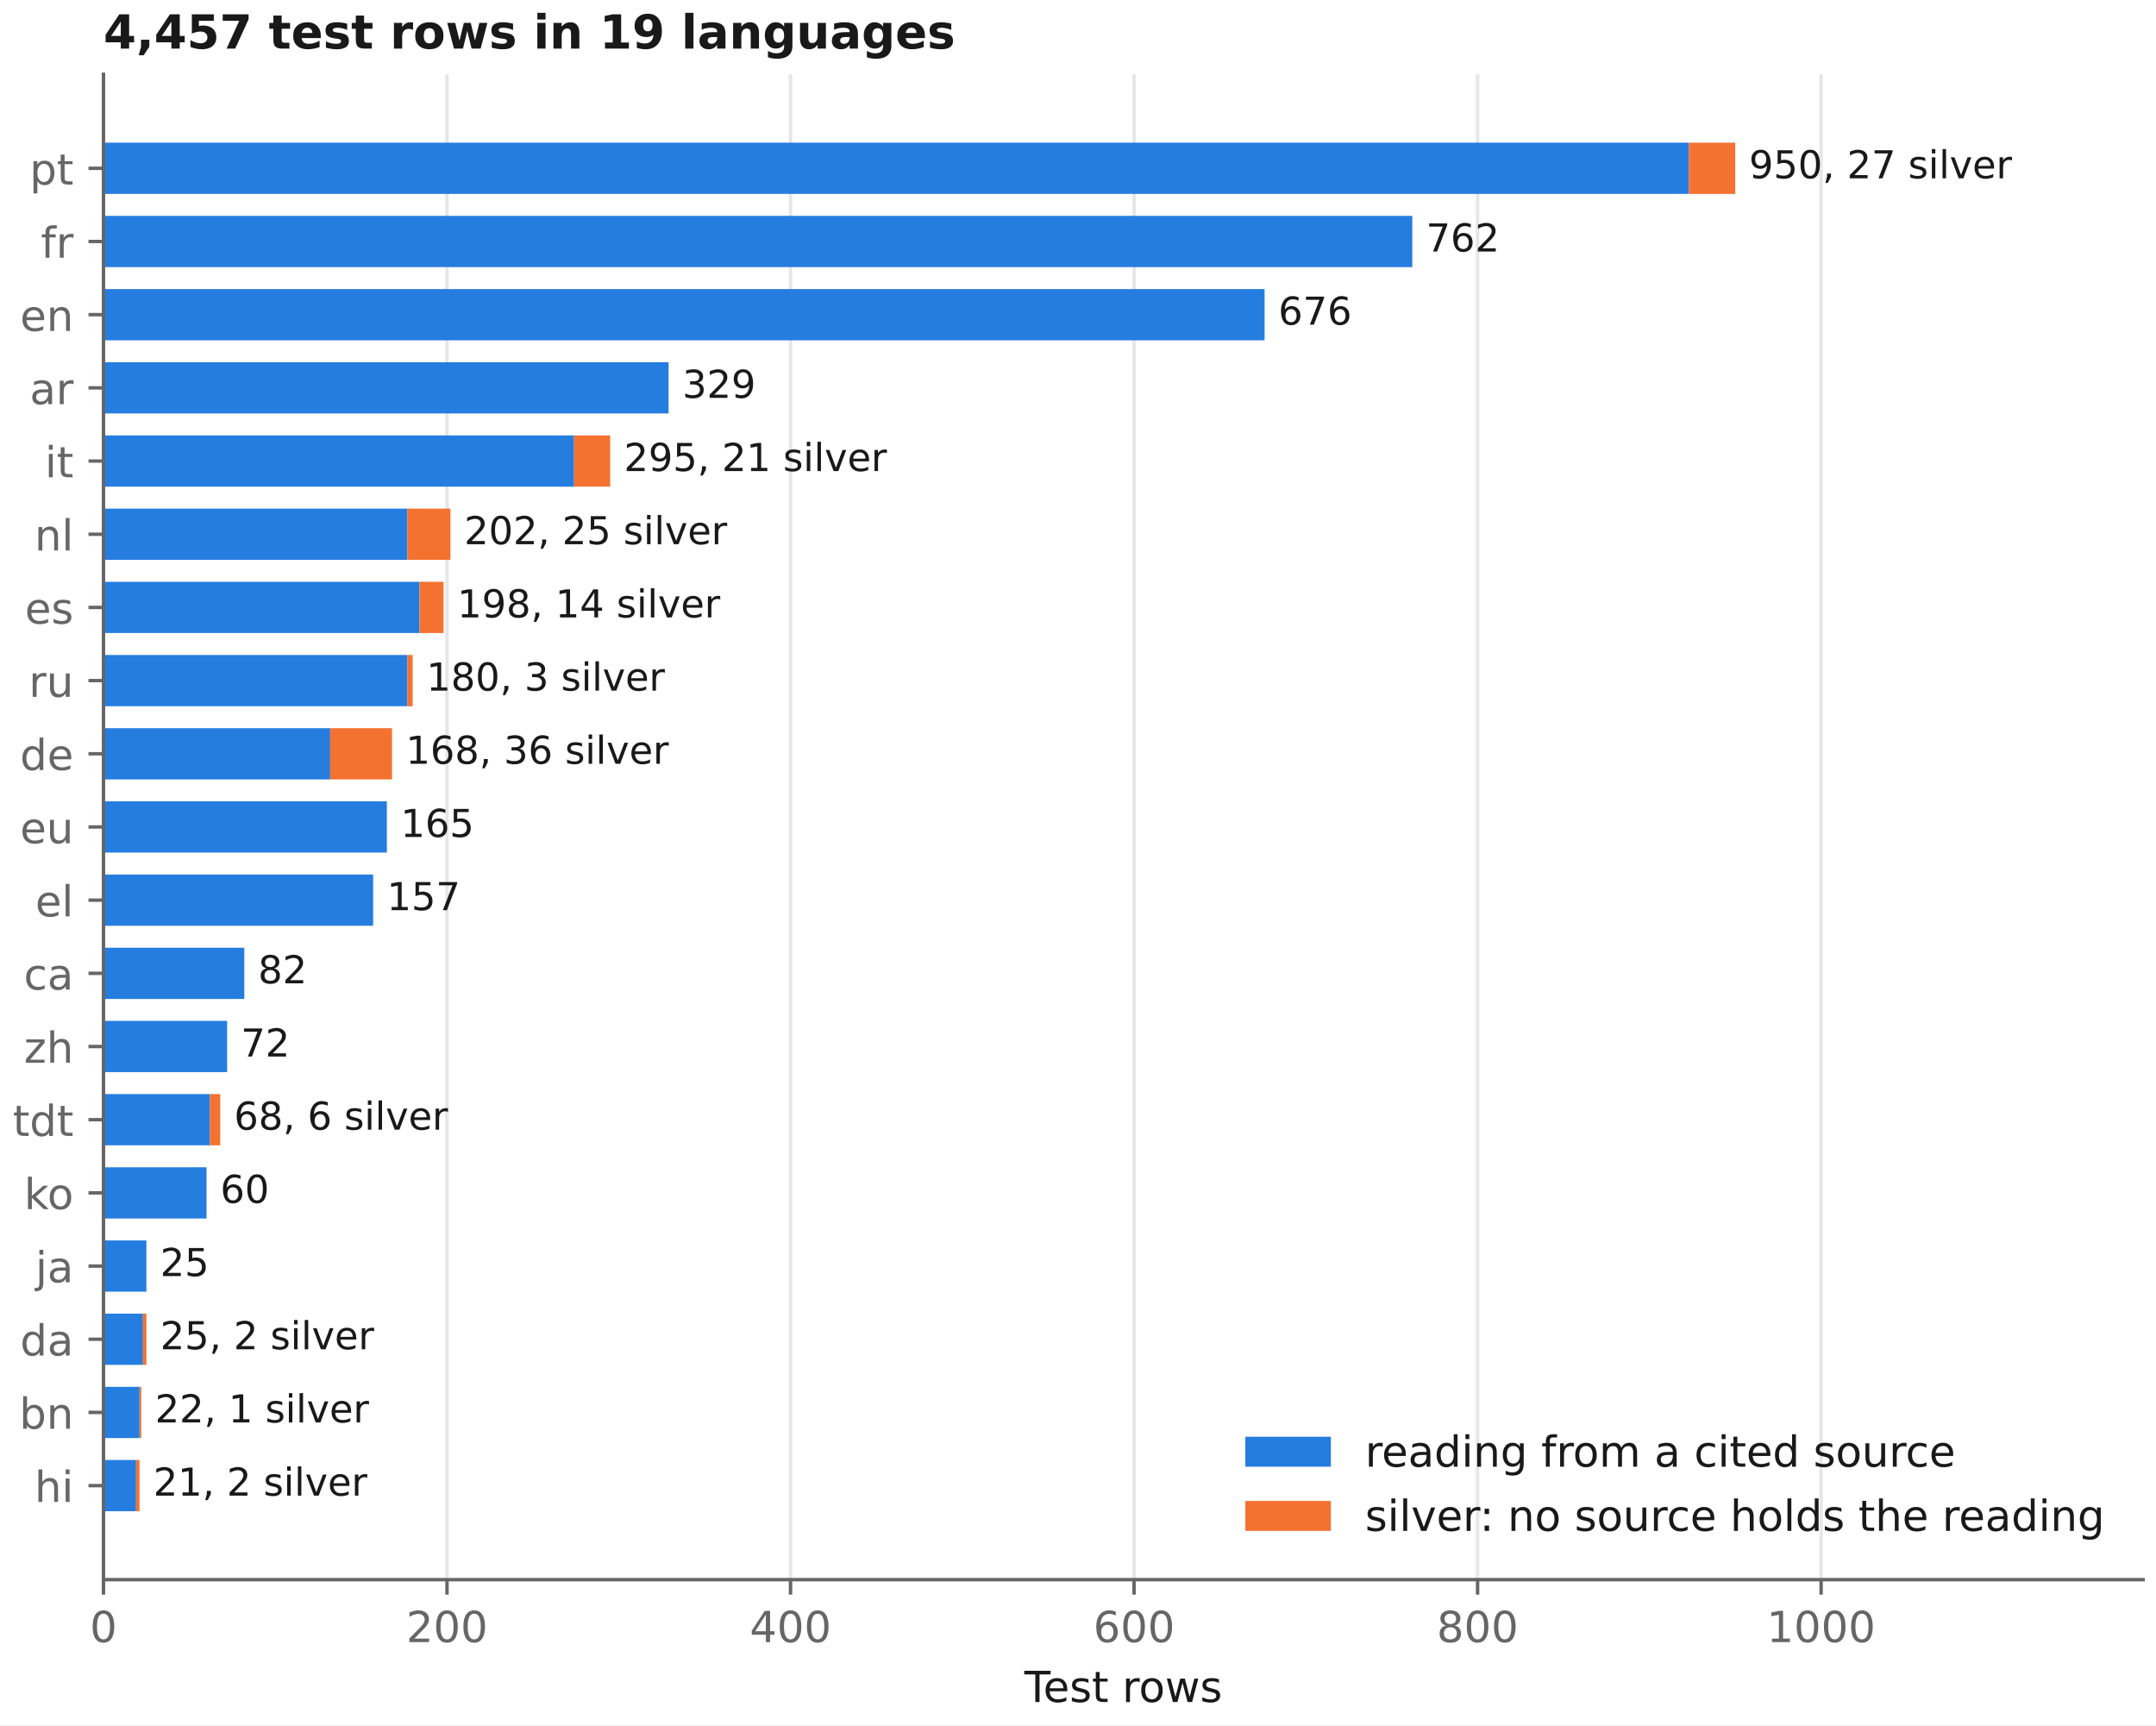
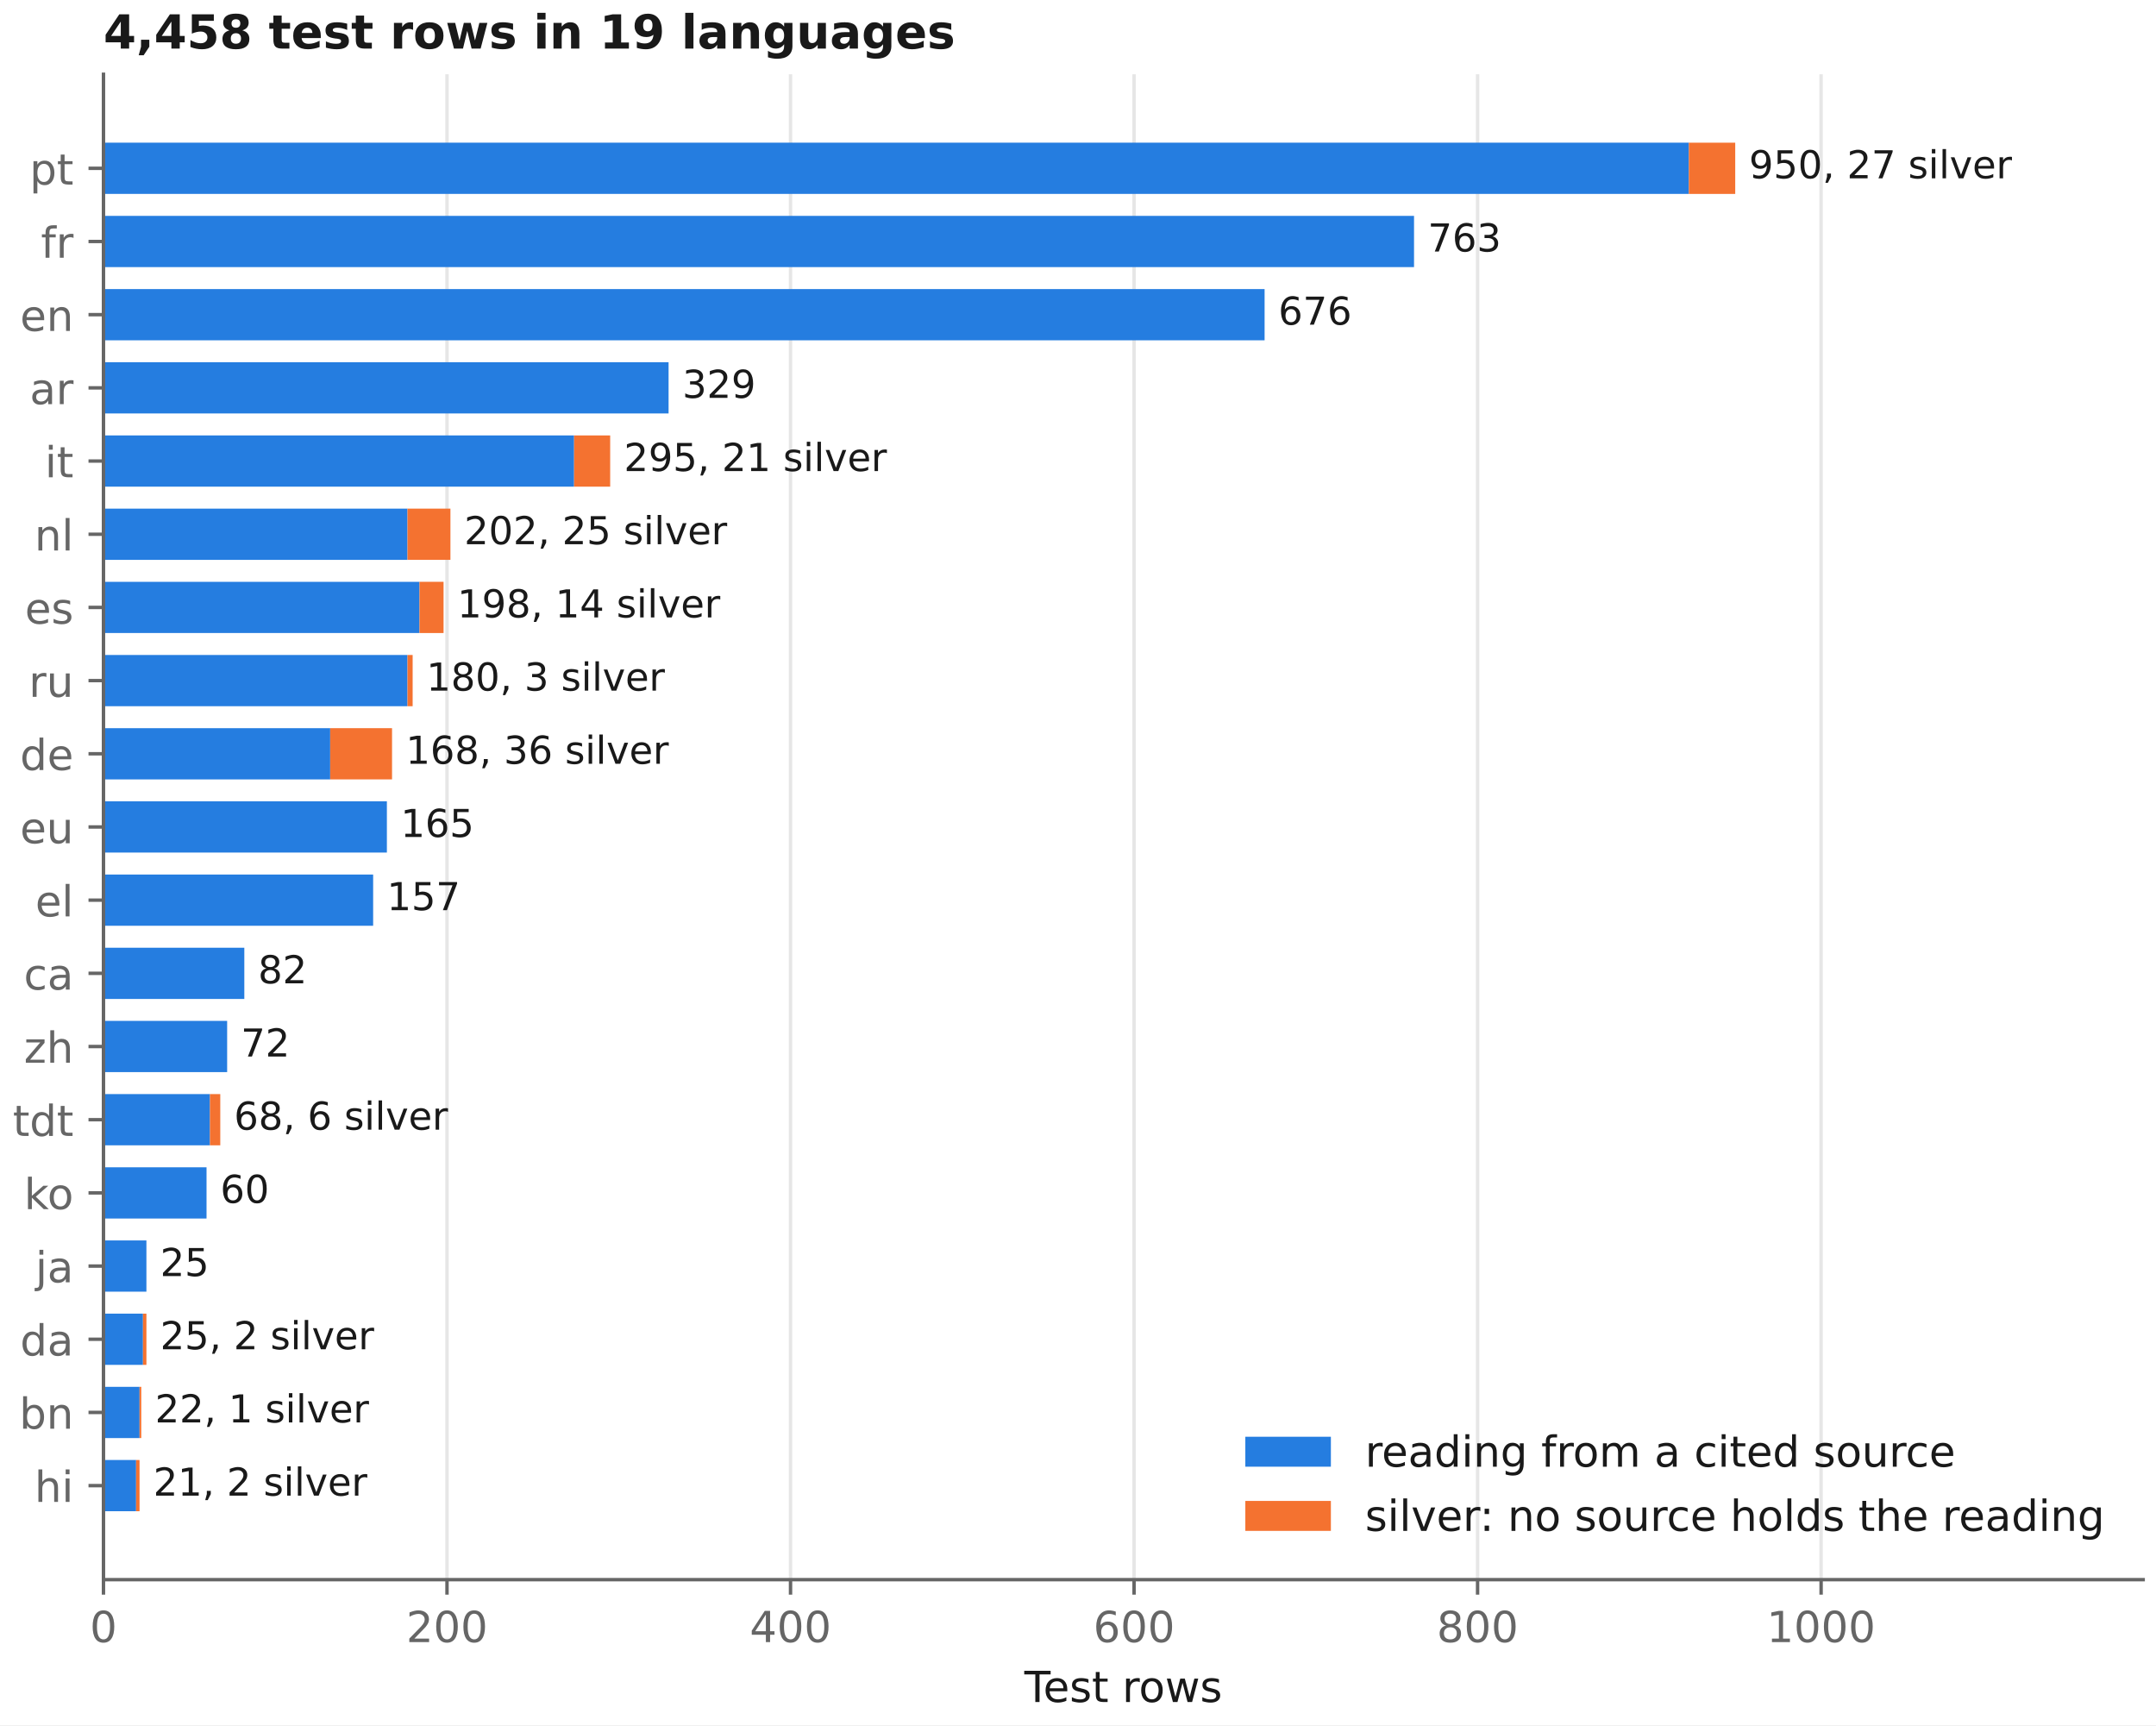
<svg xmlns="http://www.w3.org/2000/svg" xmlns:xlink="http://www.w3.org/1999/xlink" width="504pt" height="403.2pt" viewBox="0 0 504 403.2" version="1.1">
  <defs>
    <style type="text/css">*{stroke-linejoin: round; stroke-linecap: butt}</style>
  </defs>
  <g id="figure_1">
    <g id="patch_1">
      <path d="M 0 403.2  L 504 403.2  L 504 0  L 0 0  z " style="fill: #ffffff" />
    </g>
    <g id="axes_1">
      <g id="patch_2">
        <path d="M 24.189 369.2  L 501 369.2  L 501 17.359  L 24.189 17.359  z " style="fill: #ffffff" />
      </g>
      <g id="matplotlib.axis_1">
        <g id="xtick_1">
          <g id="line2d_1">
            <path d="M 24.189 369.2  L 24.189 17.359  " clip-path="url(#pc257450eb6)" style="fill: none; stroke: #e6e6e6; stroke-width: 0.8; stroke-linecap: square" />
          </g>
          <g id="line2d_2">
            <defs>
              <path id="m0db574f044" d="M 0 0  L 0 3.5  " style="stroke: #666666; stroke-width: 0.8" />
            </defs>
            <g>
              <use xlink:href="#m0db574f044" x="24.189" y="369.2" style="fill: #666666; stroke: #666666; stroke-width: 0.8" />
            </g>
          </g>
          <g id="text_1">
            <text style="font-size: 10px; font-family: 'DejaVu Sans', 'Bitstream Vera Sans', 'Computer Modern Sans Serif', 'Lucida Grande', 'Verdana', 'Geneva', 'Lucid', 'Arial', 'Helvetica', 'Avant Garde', sans-serif; text-anchor: middle; fill: #666666" x="24.189" y="383.797" transform="rotate(-0 24.1893 383.7974)">0</text>
          </g>
        </g>
        <g id="xtick_2">
          <g id="line2d_3">
            <path d="M 104.494 369.2  L 104.494 17.359  " clip-path="url(#pc257450eb6)" style="fill: none; stroke: #e6e6e6; stroke-width: 0.8; stroke-linecap: square" />
          </g>
          <g id="line2d_4">
            <g>
              <use xlink:href="#m0db574f044" x="104.494" y="369.2" style="fill: #666666; stroke: #666666; stroke-width: 0.8" />
            </g>
          </g>
          <g id="text_2">
            <text style="font-size: 10px; font-family: 'DejaVu Sans', 'Bitstream Vera Sans', 'Computer Modern Sans Serif', 'Lucida Grande', 'Verdana', 'Geneva', 'Lucid', 'Arial', 'Helvetica', 'Avant Garde', sans-serif; text-anchor: middle; fill: #666666" x="104.494" y="383.797" transform="rotate(-0 104.4942 383.7974)">200</text>
          </g>
        </g>
        <g id="xtick_3">
          <g id="line2d_5">
            <path d="M 184.799 369.2  L 184.799 17.359  " clip-path="url(#pc257450eb6)" style="fill: none; stroke: #e6e6e6; stroke-width: 0.8; stroke-linecap: square" />
          </g>
          <g id="line2d_6">
            <g>
              <use xlink:href="#m0db574f044" x="184.799" y="369.2" style="fill: #666666; stroke: #666666; stroke-width: 0.8" />
            </g>
          </g>
          <g id="text_3">
            <text style="font-size: 10px; font-family: 'DejaVu Sans', 'Bitstream Vera Sans', 'Computer Modern Sans Serif', 'Lucida Grande', 'Verdana', 'Geneva', 'Lucid', 'Arial', 'Helvetica', 'Avant Garde', sans-serif; text-anchor: middle; fill: #666666" x="184.799" y="383.797" transform="rotate(-0 184.7991 383.7974)">400</text>
          </g>
        </g>
        <g id="xtick_4">
          <g id="line2d_7">
            <path d="M 265.104 369.2  L 265.104 17.359  " clip-path="url(#pc257450eb6)" style="fill: none; stroke: #e6e6e6; stroke-width: 0.8; stroke-linecap: square" />
          </g>
          <g id="line2d_8">
            <g>
              <use xlink:href="#m0db574f044" x="265.104" y="369.2" style="fill: #666666; stroke: #666666; stroke-width: 0.8" />
            </g>
          </g>
          <g id="text_4">
            <text style="font-size: 10px; font-family: 'DejaVu Sans', 'Bitstream Vera Sans', 'Computer Modern Sans Serif', 'Lucida Grande', 'Verdana', 'Geneva', 'Lucid', 'Arial', 'Helvetica', 'Avant Garde', sans-serif; text-anchor: middle; fill: #666666" x="265.104" y="383.797" transform="rotate(-0 265.1041 383.7974)">600</text>
          </g>
        </g>
        <g id="xtick_5">
          <g id="line2d_9">
            <path d="M 345.409 369.2  L 345.409 17.359  " clip-path="url(#pc257450eb6)" style="fill: none; stroke: #e6e6e6; stroke-width: 0.8; stroke-linecap: square" />
          </g>
          <g id="line2d_10">
            <g>
              <use xlink:href="#m0db574f044" x="345.409" y="369.2" style="fill: #666666; stroke: #666666; stroke-width: 0.8" />
            </g>
          </g>
          <g id="text_5">
            <text style="font-size: 10px; font-family: 'DejaVu Sans', 'Bitstream Vera Sans', 'Computer Modern Sans Serif', 'Lucida Grande', 'Verdana', 'Geneva', 'Lucid', 'Arial', 'Helvetica', 'Avant Garde', sans-serif; text-anchor: middle; fill: #666666" x="345.409" y="383.797" transform="rotate(-0 345.409 383.7974)">800</text>
          </g>
        </g>
        <g id="xtick_6">
          <g id="line2d_11">
            <path d="M 425.714 369.2  L 425.714 17.359  " clip-path="url(#pc257450eb6)" style="fill: none; stroke: #e6e6e6; stroke-width: 0.8; stroke-linecap: square" />
          </g>
          <g id="line2d_12">
            <g>
              <use xlink:href="#m0db574f044" x="425.714" y="369.2" style="fill: #666666; stroke: #666666; stroke-width: 0.8" />
            </g>
          </g>
          <g id="text_6">
            <text style="font-size: 10px; font-family: 'DejaVu Sans', 'Bitstream Vera Sans', 'Computer Modern Sans Serif', 'Lucida Grande', 'Verdana', 'Geneva', 'Lucid', 'Arial', 'Helvetica', 'Avant Garde', sans-serif; text-anchor: middle; fill: #666666" x="425.714" y="383.797" transform="rotate(-0 425.7139 383.7974)">1000</text>
          </g>
        </g>
        <g id="text_7">
          <text style="font-size: 10px; font-family: 'DejaVu Sans', 'Bitstream Vera Sans', 'Computer Modern Sans Serif', 'Lucida Grande', 'Verdana', 'Geneva', 'Lucid', 'Arial', 'Helvetica', 'Avant Garde', sans-serif; text-anchor: middle; fill: #191919" x="262.595" y="397.797" transform="rotate(-0 262.5945 397.7974)">Test rows</text>
        </g>
      </g>
      <g id="matplotlib.axis_2">
        <g id="ytick_1">
          <g id="line2d_13">
            <defs>
              <path id="m9a97e96fcf" d="M 0 0  L -3.5 0  " style="stroke: #666666; stroke-width: 0.8" />
            </defs>
            <g>
              <use xlink:href="#m9a97e96fcf" x="24.189" y="347.22" style="fill: #666666; stroke: #666666; stroke-width: 0.8" />
            </g>
          </g>
          <g id="text_8">
            <text style="font-size: 10px; font-family: 'DejaVu Sans', 'Bitstream Vera Sans', 'Computer Modern Sans Serif', 'Lucida Grande', 'Verdana', 'Geneva', 'Lucid', 'Arial', 'Helvetica', 'Avant Garde', sans-serif; text-anchor: end; fill: #666666" x="17.189" y="351.02" transform="rotate(-0 17.1893 351.0196)">hi</text>
          </g>
        </g>
        <g id="ytick_2">
          <g id="line2d_14">
            <g>
              <use xlink:href="#m9a97e96fcf" x="24.189" y="330.116" style="fill: #666666; stroke: #666666; stroke-width: 0.8" />
            </g>
          </g>
          <g id="text_9">
            <text style="font-size: 10px; font-family: 'DejaVu Sans', 'Bitstream Vera Sans', 'Computer Modern Sans Serif', 'Lucida Grande', 'Verdana', 'Geneva', 'Lucid', 'Arial', 'Helvetica', 'Avant Garde', sans-serif; text-anchor: end; fill: #666666" x="17.189" y="333.915" transform="rotate(-0 17.1893 333.915)">bn</text>
          </g>
        </g>
        <g id="ytick_3">
          <g id="line2d_15">
            <g>
              <use xlink:href="#m9a97e96fcf" x="24.189" y="313.011" style="fill: #666666; stroke: #666666; stroke-width: 0.8" />
            </g>
          </g>
          <g id="text_10">
            <text style="font-size: 10px; font-family: 'DejaVu Sans', 'Bitstream Vera Sans', 'Computer Modern Sans Serif', 'Lucida Grande', 'Verdana', 'Geneva', 'Lucid', 'Arial', 'Helvetica', 'Avant Garde', sans-serif; text-anchor: end; fill: #666666" x="17.189" y="316.81" transform="rotate(-0 17.1893 316.8104)">da</text>
          </g>
        </g>
        <g id="ytick_4">
          <g id="line2d_16">
            <g>
              <use xlink:href="#m9a97e96fcf" x="24.189" y="295.907" style="fill: #666666; stroke: #666666; stroke-width: 0.8" />
            </g>
          </g>
          <g id="text_11">
            <text style="font-size: 10px; font-family: 'DejaVu Sans', 'Bitstream Vera Sans', 'Computer Modern Sans Serif', 'Lucida Grande', 'Verdana', 'Geneva', 'Lucid', 'Arial', 'Helvetica', 'Avant Garde', sans-serif; text-anchor: end; fill: #666666" x="17.189" y="299.706" transform="rotate(-0 17.1893 299.7058)">ja</text>
          </g>
        </g>
        <g id="ytick_5">
          <g id="line2d_17">
            <g>
              <use xlink:href="#m9a97e96fcf" x="24.189" y="278.802" style="fill: #666666; stroke: #666666; stroke-width: 0.8" />
            </g>
          </g>
          <g id="text_12">
            <text style="font-size: 10px; font-family: 'DejaVu Sans', 'Bitstream Vera Sans', 'Computer Modern Sans Serif', 'Lucida Grande', 'Verdana', 'Geneva', 'Lucid', 'Arial', 'Helvetica', 'Avant Garde', sans-serif; text-anchor: end; fill: #666666" x="17.189" y="282.601" transform="rotate(-0 17.1893 282.6013)">ko</text>
          </g>
        </g>
        <g id="ytick_6">
          <g id="line2d_18">
            <g>
              <use xlink:href="#m9a97e96fcf" x="24.189" y="261.697" style="fill: #666666; stroke: #666666; stroke-width: 0.8" />
            </g>
          </g>
          <g id="text_13">
            <text style="font-size: 10px; font-family: 'DejaVu Sans', 'Bitstream Vera Sans', 'Computer Modern Sans Serif', 'Lucida Grande', 'Verdana', 'Geneva', 'Lucid', 'Arial', 'Helvetica', 'Avant Garde', sans-serif; text-anchor: end; fill: #666666" x="17.189" y="265.497" transform="rotate(-0 17.1893 265.4967)">tdt</text>
          </g>
        </g>
        <g id="ytick_7">
          <g id="line2d_19">
            <g>
              <use xlink:href="#m9a97e96fcf" x="24.189" y="244.593" style="fill: #666666; stroke: #666666; stroke-width: 0.8" />
            </g>
          </g>
          <g id="text_14">
            <text style="font-size: 10px; font-family: 'DejaVu Sans', 'Bitstream Vera Sans', 'Computer Modern Sans Serif', 'Lucida Grande', 'Verdana', 'Geneva', 'Lucid', 'Arial', 'Helvetica', 'Avant Garde', sans-serif; text-anchor: end; fill: #666666" x="17.189" y="248.392" transform="rotate(-0 17.1893 248.3921)">zh</text>
          </g>
        </g>
        <g id="ytick_8">
          <g id="line2d_20">
            <g>
              <use xlink:href="#m9a97e96fcf" x="24.189" y="227.488" style="fill: #666666; stroke: #666666; stroke-width: 0.8" />
            </g>
          </g>
          <g id="text_15">
            <text style="font-size: 10px; font-family: 'DejaVu Sans', 'Bitstream Vera Sans', 'Computer Modern Sans Serif', 'Lucida Grande', 'Verdana', 'Geneva', 'Lucid', 'Arial', 'Helvetica', 'Avant Garde', sans-serif; text-anchor: end; fill: #666666" x="17.189" y="231.287" transform="rotate(-0 17.1893 231.2871)">ca</text>
          </g>
        </g>
        <g id="ytick_9">
          <g id="line2d_21">
            <g>
              <use xlink:href="#m9a97e96fcf" x="24.189" y="210.384" style="fill: #666666; stroke: #666666; stroke-width: 0.8" />
            </g>
          </g>
          <g id="text_16">
            <text style="font-size: 10px; font-family: 'DejaVu Sans', 'Bitstream Vera Sans', 'Computer Modern Sans Serif', 'Lucida Grande', 'Verdana', 'Geneva', 'Lucid', 'Arial', 'Helvetica', 'Avant Garde', sans-serif; text-anchor: end; fill: #666666" x="17.189" y="214.183" transform="rotate(-0 17.1893 214.1829)">el</text>
          </g>
        </g>
        <g id="ytick_10">
          <g id="line2d_22">
            <g>
              <use xlink:href="#m9a97e96fcf" x="24.189" y="193.279" style="fill: #666666; stroke: #666666; stroke-width: 0.8" />
            </g>
          </g>
          <g id="text_17">
            <text style="font-size: 10px; font-family: 'DejaVu Sans', 'Bitstream Vera Sans', 'Computer Modern Sans Serif', 'Lucida Grande', 'Verdana', 'Geneva', 'Lucid', 'Arial', 'Helvetica', 'Avant Garde', sans-serif; text-anchor: end; fill: #666666" x="17.189" y="197.078" transform="rotate(-0 17.1893 197.078)">eu</text>
          </g>
        </g>
        <g id="ytick_11">
          <g id="line2d_23">
            <g>
              <use xlink:href="#m9a97e96fcf" x="24.189" y="176.175" style="fill: #666666; stroke: #666666; stroke-width: 0.8" />
            </g>
          </g>
          <g id="text_18">
            <text style="font-size: 10px; font-family: 'DejaVu Sans', 'Bitstream Vera Sans', 'Computer Modern Sans Serif', 'Lucida Grande', 'Verdana', 'Geneva', 'Lucid', 'Arial', 'Helvetica', 'Avant Garde', sans-serif; text-anchor: end; fill: #666666" x="17.189" y="179.974" transform="rotate(-0 17.1893 179.9738)">de</text>
          </g>
        </g>
        <g id="ytick_12">
          <g id="line2d_24">
            <g>
              <use xlink:href="#m9a97e96fcf" x="24.189" y="159.07" style="fill: #666666; stroke: #666666; stroke-width: 0.8" />
            </g>
          </g>
          <g id="text_19">
            <text style="font-size: 10px; font-family: 'DejaVu Sans', 'Bitstream Vera Sans', 'Computer Modern Sans Serif', 'Lucida Grande', 'Verdana', 'Geneva', 'Lucid', 'Arial', 'Helvetica', 'Avant Garde', sans-serif; text-anchor: end; fill: #666666" x="17.189" y="162.869" transform="rotate(-0 17.1893 162.8688)">ru</text>
          </g>
        </g>
        <g id="ytick_13">
          <g id="line2d_25">
            <g>
              <use xlink:href="#m9a97e96fcf" x="24.189" y="141.965" style="fill: #666666; stroke: #666666; stroke-width: 0.8" />
            </g>
          </g>
          <g id="text_20">
            <text style="font-size: 10px; font-family: 'DejaVu Sans', 'Bitstream Vera Sans', 'Computer Modern Sans Serif', 'Lucida Grande', 'Verdana', 'Geneva', 'Lucid', 'Arial', 'Helvetica', 'Avant Garde', sans-serif; text-anchor: end; fill: #666666" x="17.189" y="145.764" transform="rotate(-0 17.1893 145.7642)">es</text>
          </g>
        </g>
        <g id="ytick_14">
          <g id="line2d_26">
            <g>
              <use xlink:href="#m9a97e96fcf" x="24.189" y="124.861" style="fill: #666666; stroke: #666666; stroke-width: 0.8" />
            </g>
          </g>
          <g id="text_21">
            <text style="font-size: 10px; font-family: 'DejaVu Sans', 'Bitstream Vera Sans', 'Computer Modern Sans Serif', 'Lucida Grande', 'Verdana', 'Geneva', 'Lucid', 'Arial', 'Helvetica', 'Avant Garde', sans-serif; text-anchor: end; fill: #666666" x="17.189" y="128.66" transform="rotate(-0 17.1893 128.66)">nl</text>
          </g>
        </g>
        <g id="ytick_15">
          <g id="line2d_27">
            <g>
              <use xlink:href="#m9a97e96fcf" x="24.189" y="107.756" style="fill: #666666; stroke: #666666; stroke-width: 0.8" />
            </g>
          </g>
          <g id="text_22">
            <text style="font-size: 10px; font-family: 'DejaVu Sans', 'Bitstream Vera Sans', 'Computer Modern Sans Serif', 'Lucida Grande', 'Verdana', 'Geneva', 'Lucid', 'Arial', 'Helvetica', 'Avant Garde', sans-serif; text-anchor: end; fill: #666666" x="17.189" y="111.555" transform="rotate(-0 17.1893 111.5555)">it</text>
          </g>
        </g>
        <g id="ytick_16">
          <g id="line2d_28">
            <g>
              <use xlink:href="#m9a97e96fcf" x="24.189" y="90.652" style="fill: #666666; stroke: #666666; stroke-width: 0.8" />
            </g>
          </g>
          <g id="text_23">
            <text style="font-size: 10px; font-family: 'DejaVu Sans', 'Bitstream Vera Sans', 'Computer Modern Sans Serif', 'Lucida Grande', 'Verdana', 'Geneva', 'Lucid', 'Arial', 'Helvetica', 'Avant Garde', sans-serif; text-anchor: end; fill: #666666" x="17.189" y="94.45" transform="rotate(-0 17.1893 94.45048)">ar</text>
          </g>
        </g>
        <g id="ytick_17">
          <g id="line2d_29">
            <g>
              <use xlink:href="#m9a97e96fcf" x="24.189" y="73.547" style="fill: #666666; stroke: #666666; stroke-width: 0.8" />
            </g>
          </g>
          <g id="text_24">
            <text style="font-size: 10px; font-family: 'DejaVu Sans', 'Bitstream Vera Sans', 'Computer Modern Sans Serif', 'Lucida Grande', 'Verdana', 'Geneva', 'Lucid', 'Arial', 'Helvetica', 'Avant Garde', sans-serif; text-anchor: end; fill: #666666" x="17.189" y="77.346" transform="rotate(-0 17.1893 77.3459)">en</text>
          </g>
        </g>
        <g id="ytick_18">
          <g id="line2d_30">
            <g>
              <use xlink:href="#m9a97e96fcf" x="24.189" y="56.442" style="fill: #666666; stroke: #666666; stroke-width: 0.8" />
            </g>
          </g>
          <g id="text_25">
            <text style="font-size: 10px; font-family: 'DejaVu Sans', 'Bitstream Vera Sans', 'Computer Modern Sans Serif', 'Lucida Grande', 'Verdana', 'Geneva', 'Lucid', 'Arial', 'Helvetica', 'Avant Garde', sans-serif; text-anchor: end; fill: #666666" x="17.189" y="60.242" transform="rotate(-0 17.1893 60.24171)">fr</text>
          </g>
        </g>
        <g id="ytick_19">
          <g id="line2d_31">
            <g>
              <use xlink:href="#m9a97e96fcf" x="24.189" y="39.338" style="fill: #666666; stroke: #666666; stroke-width: 0.8" />
            </g>
          </g>
          <g id="text_26">
            <text style="font-size: 10px; font-family: 'DejaVu Sans', 'Bitstream Vera Sans', 'Computer Modern Sans Serif', 'Lucida Grande', 'Verdana', 'Geneva', 'Lucid', 'Arial', 'Helvetica', 'Avant Garde', sans-serif; text-anchor: end; fill: #666666" x="17.189" y="43.137" transform="rotate(-0 17.1893 43.13674)">pt</text>
          </g>
        </g>
      </g>
      <g id="patch_3">
        <path d="M 24.189 353.207  L 31.818 353.207  L 31.818 341.234  L 24.189 341.234  z " clip-path="url(#pc257450eb6)" style="fill: #257de0" />
      </g>
      <g id="patch_4">
        <path d="M 24.189 336.102  L 32.621 336.102  L 32.621 324.129  L 24.189 324.129  z " clip-path="url(#pc257450eb6)" style="fill: #257de0" />
      </g>
      <g id="patch_5">
        <path d="M 24.189 318.998  L 33.424 318.998  L 33.424 307.025  L 24.189 307.025  z " clip-path="url(#pc257450eb6)" style="fill: #257de0" />
      </g>
      <g id="patch_6">
        <path d="M 24.189 301.893  L 34.227 301.893  L 34.227 289.92  L 24.189 289.92  z " clip-path="url(#pc257450eb6)" style="fill: #257de0" />
      </g>
      <g id="patch_7">
        <path d="M 24.189 284.789  L 48.281 284.789  L 48.281 272.815  L 24.189 272.815  z " clip-path="url(#pc257450eb6)" style="fill: #257de0" />
      </g>
      <g id="patch_8">
        <path d="M 24.189 267.684  L 49.084 267.684  L 49.084 255.711  L 24.189 255.711  z " clip-path="url(#pc257450eb6)" style="fill: #257de0" />
      </g>
      <g id="patch_9">
        <path d="M 24.189 250.579  L 53.099 250.579  L 53.099 238.606  L 24.189 238.606  z " clip-path="url(#pc257450eb6)" style="fill: #257de0" />
      </g>
      <g id="patch_10">
        <path d="M 24.189 233.475  L 57.114 233.475  L 57.114 221.502  L 24.189 221.502  z " clip-path="url(#pc257450eb6)" style="fill: #257de0" />
      </g>
      <g id="patch_11">
        <path d="M 24.189 216.37  L 87.229 216.37  L 87.229 204.397  L 24.189 204.397  z " clip-path="url(#pc257450eb6)" style="fill: #257de0" />
      </g>
      <g id="patch_12">
        <path d="M 24.189 199.266  L 90.441 199.266  L 90.441 187.293  L 24.189 187.293  z " clip-path="url(#pc257450eb6)" style="fill: #257de0" />
      </g>
      <g id="patch_13">
        <path d="M 24.189 182.161  L 77.191 182.161  L 77.191 170.188  L 24.189 170.188  z " clip-path="url(#pc257450eb6)" style="fill: #257de0" />
      </g>
      <g id="patch_14">
        <path d="M 24.189 165.057  L 95.259 165.057  L 95.259 153.083  L 24.189 153.083  z " clip-path="url(#pc257450eb6)" style="fill: #257de0" />
      </g>
      <g id="patch_15">
        <path d="M 24.189 147.952  L 98.07 147.952  L 98.07 135.979  L 24.189 135.979  z " clip-path="url(#pc257450eb6)" style="fill: #257de0" />
      </g>
      <g id="patch_16">
        <path d="M 24.189 130.847  L 95.259 130.847  L 95.259 118.874  L 24.189 118.874  z " clip-path="url(#pc257450eb6)" style="fill: #257de0" />
      </g>
      <g id="patch_17">
        <path d="M 24.189 113.743  L 134.207 113.743  L 134.207 101.77  L 24.189 101.77  z " clip-path="url(#pc257450eb6)" style="fill: #257de0" />
      </g>
      <g id="patch_18">
        <path d="M 24.189 96.638  L 156.291 96.638  L 156.291 84.665  L 24.189 84.665  z " clip-path="url(#pc257450eb6)" style="fill: #257de0" />
      </g>
      <g id="patch_19">
        <path d="M 24.189 79.534  L 295.62 79.534  L 295.62 67.56  L 24.189 67.56  z " clip-path="url(#pc257450eb6)" style="fill: #257de0" />
      </g>
      <g id="patch_20">
-         <path d="M 24.189 62.429  L 330.151 62.429  L 330.151 50.456  L 24.189 50.456  z " clip-path="url(#pc257450eb6)" style="fill: #257de0" />
+         <path d="M 24.189 62.429  L 330.553 62.429  L 330.553 50.456  L 24.189 50.456  z " clip-path="url(#pc257450eb6)" style="fill: #257de0" />
      </g>
      <g id="patch_21">
        <path d="M 24.189 45.325  L 394.797 45.325  L 394.797 33.351  L 24.189 33.351  z " clip-path="url(#pc257450eb6)" style="fill: #257de0" />
      </g>
      <g id="patch_22">
        <path d="M 31.818 353.207  L 32.621 353.207  L 32.621 341.234  L 31.818 341.234  z " clip-path="url(#pc257450eb6)" style="fill: #f47230" />
      </g>
      <g id="patch_23">
        <path d="M 32.621 336.102  L 33.023 336.102  L 33.023 324.129  L 32.621 324.129  z " clip-path="url(#pc257450eb6)" style="fill: #f47230" />
      </g>
      <g id="patch_24">
        <path d="M 33.424 318.998  L 34.227 318.998  L 34.227 307.025  L 33.424 307.025  z " clip-path="url(#pc257450eb6)" style="fill: #f47230" />
      </g>
      <g id="patch_25">
        <path d="M 34.227 301.893  L 34.227 301.893  L 34.227 289.92  L 34.227 289.92  z " clip-path="url(#pc257450eb6)" style="fill: #f47230" />
      </g>
      <g id="patch_26">
        <path d="M 48.281 284.789  L 48.281 284.789  L 48.281 272.815  L 48.281 272.815  z " clip-path="url(#pc257450eb6)" style="fill: #f47230" />
      </g>
      <g id="patch_27">
        <path d="M 49.084 267.684  L 51.493 267.684  L 51.493 255.711  L 49.084 255.711  z " clip-path="url(#pc257450eb6)" style="fill: #f47230" />
      </g>
      <g id="patch_28">
        <path d="M 53.099 250.579  L 53.099 250.579  L 53.099 238.606  L 53.099 238.606  z " clip-path="url(#pc257450eb6)" style="fill: #f47230" />
      </g>
      <g id="patch_29">
        <path d="M 57.114 233.475  L 57.114 233.475  L 57.114 221.502  L 57.114 221.502  z " clip-path="url(#pc257450eb6)" style="fill: #f47230" />
      </g>
      <g id="patch_30">
        <path d="M 87.229 216.37  L 87.229 216.37  L 87.229 204.397  L 87.229 204.397  z " clip-path="url(#pc257450eb6)" style="fill: #f47230" />
      </g>
      <g id="patch_31">
        <path d="M 90.441 199.266  L 90.441 199.266  L 90.441 187.293  L 90.441 187.293  z " clip-path="url(#pc257450eb6)" style="fill: #f47230" />
      </g>
      <g id="patch_32">
        <path d="M 77.191 182.161  L 91.645 182.161  L 91.645 170.188  L 77.191 170.188  z " clip-path="url(#pc257450eb6)" style="fill: #f47230" />
      </g>
      <g id="patch_33">
        <path d="M 95.259 165.057  L 96.464 165.057  L 96.464 153.083  L 95.259 153.083  z " clip-path="url(#pc257450eb6)" style="fill: #f47230" />
      </g>
      <g id="patch_34">
        <path d="M 98.07 147.952  L 103.691 147.952  L 103.691 135.979  L 98.07 135.979  z " clip-path="url(#pc257450eb6)" style="fill: #f47230" />
      </g>
      <g id="patch_35">
        <path d="M 95.259 130.847  L 105.297 130.847  L 105.297 118.874  L 95.259 118.874  z " clip-path="url(#pc257450eb6)" style="fill: #f47230" />
      </g>
      <g id="patch_36">
        <path d="M 134.207 113.743  L 142.639 113.743  L 142.639 101.77  L 134.207 101.77  z " clip-path="url(#pc257450eb6)" style="fill: #f47230" />
      </g>
      <g id="patch_37">
        <path d="M 156.291 96.638  L 156.291 96.638  L 156.291 84.665  L 156.291 84.665  z " clip-path="url(#pc257450eb6)" style="fill: #f47230" />
      </g>
      <g id="patch_38">
        <path d="M 295.62 79.534  L 295.62 79.534  L 295.62 67.56  L 295.62 67.56  z " clip-path="url(#pc257450eb6)" style="fill: #f47230" />
      </g>
      <g id="patch_39">
-         <path d="M 330.151 62.429  L 330.151 62.429  L 330.151 50.456  L 330.151 50.456  z " clip-path="url(#pc257450eb6)" style="fill: #f47230" />
+         <path d="M 330.553 62.429  L 330.553 62.429  L 330.553 50.456  L 330.553 50.456  z " clip-path="url(#pc257450eb6)" style="fill: #f47230" />
      </g>
      <g id="patch_40">
        <path d="M 394.797 45.325  L 405.638 45.325  L 405.638 33.351  L 394.797 33.351  z " clip-path="url(#pc257450eb6)" style="fill: #f47230" />
      </g>
      <g id="patch_41">
        <path d="M 24.189 369.2  L 24.189 17.359  " style="fill: none; stroke: #666666; stroke-width: 0.8; stroke-linejoin: miter; stroke-linecap: square" />
      </g>
      <g id="patch_42">
        <path d="M 24.189 369.2  L 501 369.2  " style="fill: none; stroke: #666666; stroke-width: 0.8; stroke-linejoin: miter; stroke-linecap: square" />
      </g>
      <g id="text_27">
        <text style="font-size: 9px; font-family: 'DejaVu Sans', 'Bitstream Vera Sans', 'Computer Modern Sans Serif', 'Lucida Grande', 'Verdana', 'Geneva', 'Lucid', 'Arial', 'Helvetica', 'Avant Garde', sans-serif; text-anchor: start; fill: #191919" x="35.834" y="349.559" transform="rotate(-0 35.83352 349.5586)">21, 2 silver</text>
      </g>
      <g id="text_28">
        <text style="font-size: 9px; font-family: 'DejaVu Sans', 'Bitstream Vera Sans', 'Computer Modern Sans Serif', 'Lucida Grande', 'Verdana', 'Geneva', 'Lucid', 'Arial', 'Helvetica', 'Avant Garde', sans-serif; text-anchor: start; fill: #191919" x="36.235" y="332.454" transform="rotate(-0 36.23504 332.454)">22, 1 silver</text>
      </g>
      <g id="text_29">
        <text style="font-size: 9px; font-family: 'DejaVu Sans', 'Bitstream Vera Sans', 'Computer Modern Sans Serif', 'Lucida Grande', 'Verdana', 'Geneva', 'Lucid', 'Arial', 'Helvetica', 'Avant Garde', sans-serif; text-anchor: start; fill: #191919" x="37.44" y="315.349" transform="rotate(-0 37.43961 315.3495)">25, 2 silver</text>
      </g>
      <g id="text_30">
        <text style="font-size: 9px; font-family: 'DejaVu Sans', 'Bitstream Vera Sans', 'Computer Modern Sans Serif', 'Lucida Grande', 'Verdana', 'Geneva', 'Lucid', 'Arial', 'Helvetica', 'Avant Garde', sans-serif; text-anchor: start; fill: #191919" x="37.44" y="298.245" transform="rotate(-0 37.43961 298.2445)">25</text>
      </g>
      <g id="text_31">
        <text style="font-size: 9px; font-family: 'DejaVu Sans', 'Bitstream Vera Sans', 'Computer Modern Sans Serif', 'Lucida Grande', 'Verdana', 'Geneva', 'Lucid', 'Arial', 'Helvetica', 'Avant Garde', sans-serif; text-anchor: start; fill: #191919" x="51.493" y="281.14" transform="rotate(-0 51.49298 281.1399)">60</text>
      </g>
      <g id="text_32">
        <text style="font-size: 9px; font-family: 'DejaVu Sans', 'Bitstream Vera Sans', 'Computer Modern Sans Serif', 'Lucida Grande', 'Verdana', 'Geneva', 'Lucid', 'Arial', 'Helvetica', 'Avant Garde', sans-serif; text-anchor: start; fill: #191919" x="54.705" y="264.036" transform="rotate(-0 54.70517 264.0357)">68, 6 silver</text>
      </g>
      <g id="text_33">
        <text style="font-size: 9px; font-family: 'DejaVu Sans', 'Bitstream Vera Sans', 'Computer Modern Sans Serif', 'Lucida Grande', 'Verdana', 'Geneva', 'Lucid', 'Arial', 'Helvetica', 'Avant Garde', sans-serif; text-anchor: start; fill: #191919" x="56.311" y="246.931" transform="rotate(-0 56.31127 246.9308)">72</text>
      </g>
      <g id="text_34">
        <text style="font-size: 9px; font-family: 'DejaVu Sans', 'Bitstream Vera Sans', 'Computer Modern Sans Serif', 'Lucida Grande', 'Verdana', 'Geneva', 'Lucid', 'Arial', 'Helvetica', 'Avant Garde', sans-serif; text-anchor: start; fill: #191919" x="60.327" y="229.826" transform="rotate(-0 60.32652 229.8262)">82</text>
      </g>
      <g id="text_35">
        <text style="font-size: 9px; font-family: 'DejaVu Sans', 'Bitstream Vera Sans', 'Computer Modern Sans Serif', 'Lucida Grande', 'Verdana', 'Geneva', 'Lucid', 'Arial', 'Helvetica', 'Avant Garde', sans-serif; text-anchor: start; fill: #191919" x="90.441" y="212.722" transform="rotate(-0 90.44086 212.7216)">157</text>
      </g>
      <g id="text_36">
        <text style="font-size: 9px; font-family: 'DejaVu Sans', 'Bitstream Vera Sans', 'Computer Modern Sans Serif', 'Lucida Grande', 'Verdana', 'Geneva', 'Lucid', 'Arial', 'Helvetica', 'Avant Garde', sans-serif; text-anchor: start; fill: #191919" x="93.653" y="195.617" transform="rotate(-0 93.65306 195.617)">165</text>
      </g>
      <g id="text_37">
        <text style="font-size: 9px; font-family: 'DejaVu Sans', 'Bitstream Vera Sans', 'Computer Modern Sans Serif', 'Lucida Grande', 'Verdana', 'Geneva', 'Lucid', 'Arial', 'Helvetica', 'Avant Garde', sans-serif; text-anchor: start; fill: #191919" x="94.858" y="178.513" transform="rotate(-0 94.85763 178.5128)">168, 36 silver</text>
      </g>
      <g id="text_38">
        <text style="font-size: 9px; font-family: 'DejaVu Sans', 'Bitstream Vera Sans', 'Computer Modern Sans Serif', 'Lucida Grande', 'Verdana', 'Geneva', 'Lucid', 'Arial', 'Helvetica', 'Avant Garde', sans-serif; text-anchor: start; fill: #191919" x="99.676" y="161.408" transform="rotate(-0 99.67593 161.4082)">180, 3 silver</text>
      </g>
      <g id="text_39">
        <text style="font-size: 9px; font-family: 'DejaVu Sans', 'Bitstream Vera Sans', 'Computer Modern Sans Serif', 'Lucida Grande', 'Verdana', 'Geneva', 'Lucid', 'Arial', 'Helvetica', 'Avant Garde', sans-serif; text-anchor: start; fill: #191919" x="106.903" y="144.304" transform="rotate(-0 106.9034 144.3036)">198, 14 silver</text>
      </g>
      <g id="text_40">
        <text style="font-size: 9px; font-family: 'DejaVu Sans', 'Bitstream Vera Sans', 'Computer Modern Sans Serif', 'Lucida Grande', 'Verdana', 'Geneva', 'Lucid', 'Arial', 'Helvetica', 'Avant Garde', sans-serif; text-anchor: start; fill: #191919" x="108.509" y="127.199" transform="rotate(-0 108.5095 127.1991)">202, 25 silver</text>
      </g>
      <g id="text_41">
        <text style="font-size: 9px; font-family: 'DejaVu Sans', 'Bitstream Vera Sans', 'Computer Modern Sans Serif', 'Lucida Grande', 'Verdana', 'Geneva', 'Lucid', 'Arial', 'Helvetica', 'Avant Garde', sans-serif; text-anchor: start; fill: #191919" x="145.851" y="110.094" transform="rotate(-0 145.8513 110.0945)">295, 21 silver</text>
      </g>
      <g id="text_42">
        <text style="font-size: 9px; font-family: 'DejaVu Sans', 'Bitstream Vera Sans', 'Computer Modern Sans Serif', 'Lucida Grande', 'Verdana', 'Geneva', 'Lucid', 'Arial', 'Helvetica', 'Avant Garde', sans-serif; text-anchor: start; fill: #191919" x="159.503" y="92.99" transform="rotate(-0 159.5031 92.98954)">329</text>
      </g>
      <g id="text_43">
        <text style="font-size: 9px; font-family: 'DejaVu Sans', 'Bitstream Vera Sans', 'Computer Modern Sans Serif', 'Lucida Grande', 'Verdana', 'Geneva', 'Lucid', 'Arial', 'Helvetica', 'Avant Garde', sans-serif; text-anchor: start; fill: #191919" x="298.832" y="75.885" transform="rotate(-0 298.8321 75.88496)">676</text>
      </g>
      <g id="text_44">
-         <text style="font-size: 9px; font-family: 'DejaVu Sans', 'Bitstream Vera Sans', 'Computer Modern Sans Serif', 'Lucida Grande', 'Verdana', 'Geneva', 'Lucid', 'Arial', 'Helvetica', 'Avant Garde', sans-serif; text-anchor: start; fill: #191919" x="333.363" y="58.78" transform="rotate(-0 333.3632 58.78038)">762</text>
+         <text style="font-size: 9px; font-family: 'DejaVu Sans', 'Bitstream Vera Sans', 'Computer Modern Sans Serif', 'Lucida Grande', 'Verdana', 'Geneva', 'Lucid', 'Arial', 'Helvetica', 'Avant Garde', sans-serif; text-anchor: start; fill: #191919" x="333.765" y="58.78" transform="rotate(-0 333.7648 58.78038)">763</text>
      </g>
      <g id="text_45">
        <text style="font-size: 9px; font-family: 'DejaVu Sans', 'Bitstream Vera Sans', 'Computer Modern Sans Serif', 'Lucida Grande', 'Verdana', 'Geneva', 'Lucid', 'Arial', 'Helvetica', 'Avant Garde', sans-serif; text-anchor: start; fill: #191919" x="408.85" y="41.676" transform="rotate(-0 408.8499 41.67615)">950, 27 silver</text>
      </g>
      <g id="text_46">
-         <text style="font-weight: 700; font-size: 11px; font-family: 'DejaVu Sans', 'Bitstream Vera Sans', 'Computer Modern Sans Serif', 'Lucida Grande', 'Verdana', 'Geneva', 'Lucid', 'Arial', 'Helvetica', 'Avant Garde', sans-serif; text-anchor: start; fill: #191919" x="24.189" y="11.359" transform="rotate(-0 24.1893 11.35852)">4,457 test rows in 19 languages</text>
+         <text style="font-weight: 700; font-size: 11px; font-family: 'DejaVu Sans', 'Bitstream Vera Sans', 'Computer Modern Sans Serif', 'Lucida Grande', 'Verdana', 'Geneva', 'Lucid', 'Arial', 'Helvetica', 'Avant Garde', sans-serif; text-anchor: start; fill: #191919" x="24.189" y="11.359" transform="rotate(-0 24.1893 11.35852)">4,458 test rows in 19 languages</text>
      </g>
      <g id="legend_1">
        <g id="patch_43">
          <path d="M 291.115 342.797  L 311.115 342.797  L 311.115 335.797  L 291.115 335.797  z " style="fill: #257de0" />
        </g>
        <g id="text_47">
          <text style="font-size: 10px; font-family: 'DejaVu Sans', 'Bitstream Vera Sans', 'Computer Modern Sans Serif', 'Lucida Grande', 'Verdana', 'Geneva', 'Lucid', 'Arial', 'Helvetica', 'Avant Garde', sans-serif; text-anchor: start; fill: #191919" x="319.115" y="342.797" transform="rotate(-0 319.1154 342.7966)">reading from a cited source</text>
        </g>
        <g id="patch_44">
          <path d="M 291.115 357.797  L 311.115 357.797  L 311.115 350.797  L 291.115 350.797  z " style="fill: #f47230" />
        </g>
        <g id="text_48">
          <text style="font-size: 10px; font-family: 'DejaVu Sans', 'Bitstream Vera Sans', 'Computer Modern Sans Serif', 'Lucida Grande', 'Verdana', 'Geneva', 'Lucid', 'Arial', 'Helvetica', 'Avant Garde', sans-serif; text-anchor: start; fill: #191919" x="319.115" y="357.797" transform="rotate(-0 319.1154 357.7974)">silver: no source holds the reading</text>
        </g>
      </g>
    </g>
  </g>
  <defs>
    <clipPath id="pc257450eb6">
      <rect x="24.189" y="17.359" width="476.81" height="351.841" />
    </clipPath>
  </defs>
</svg>
